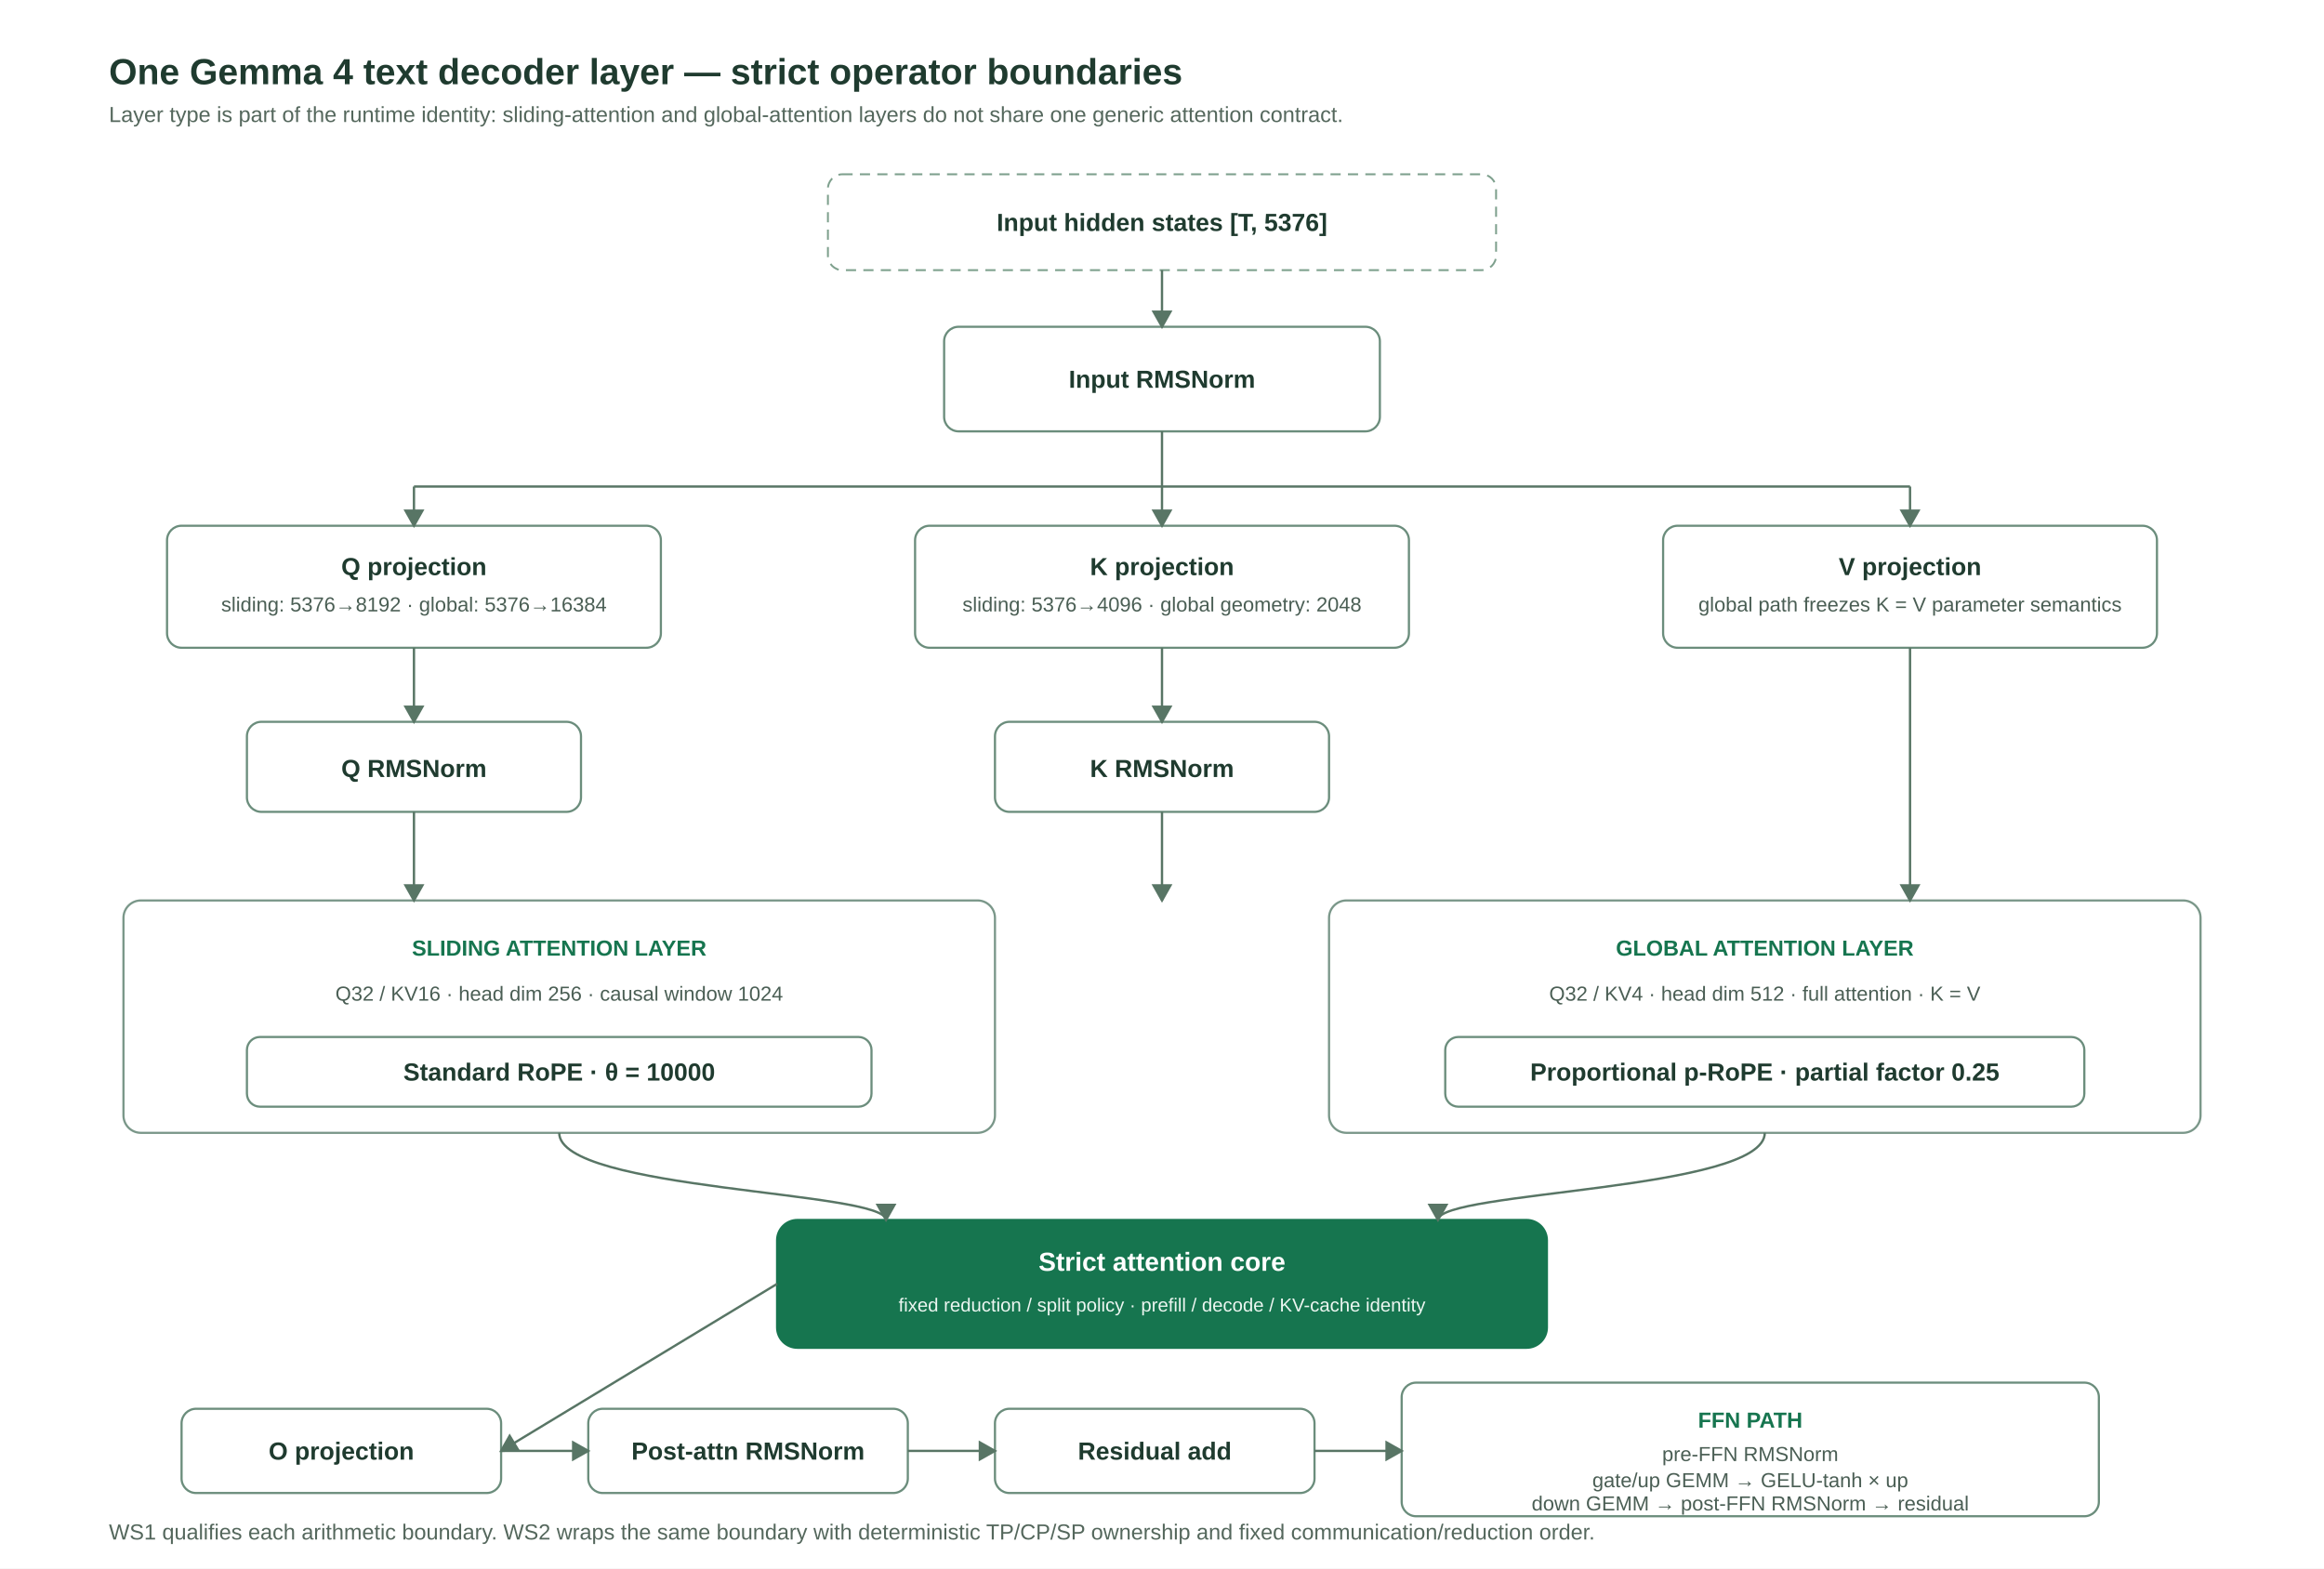
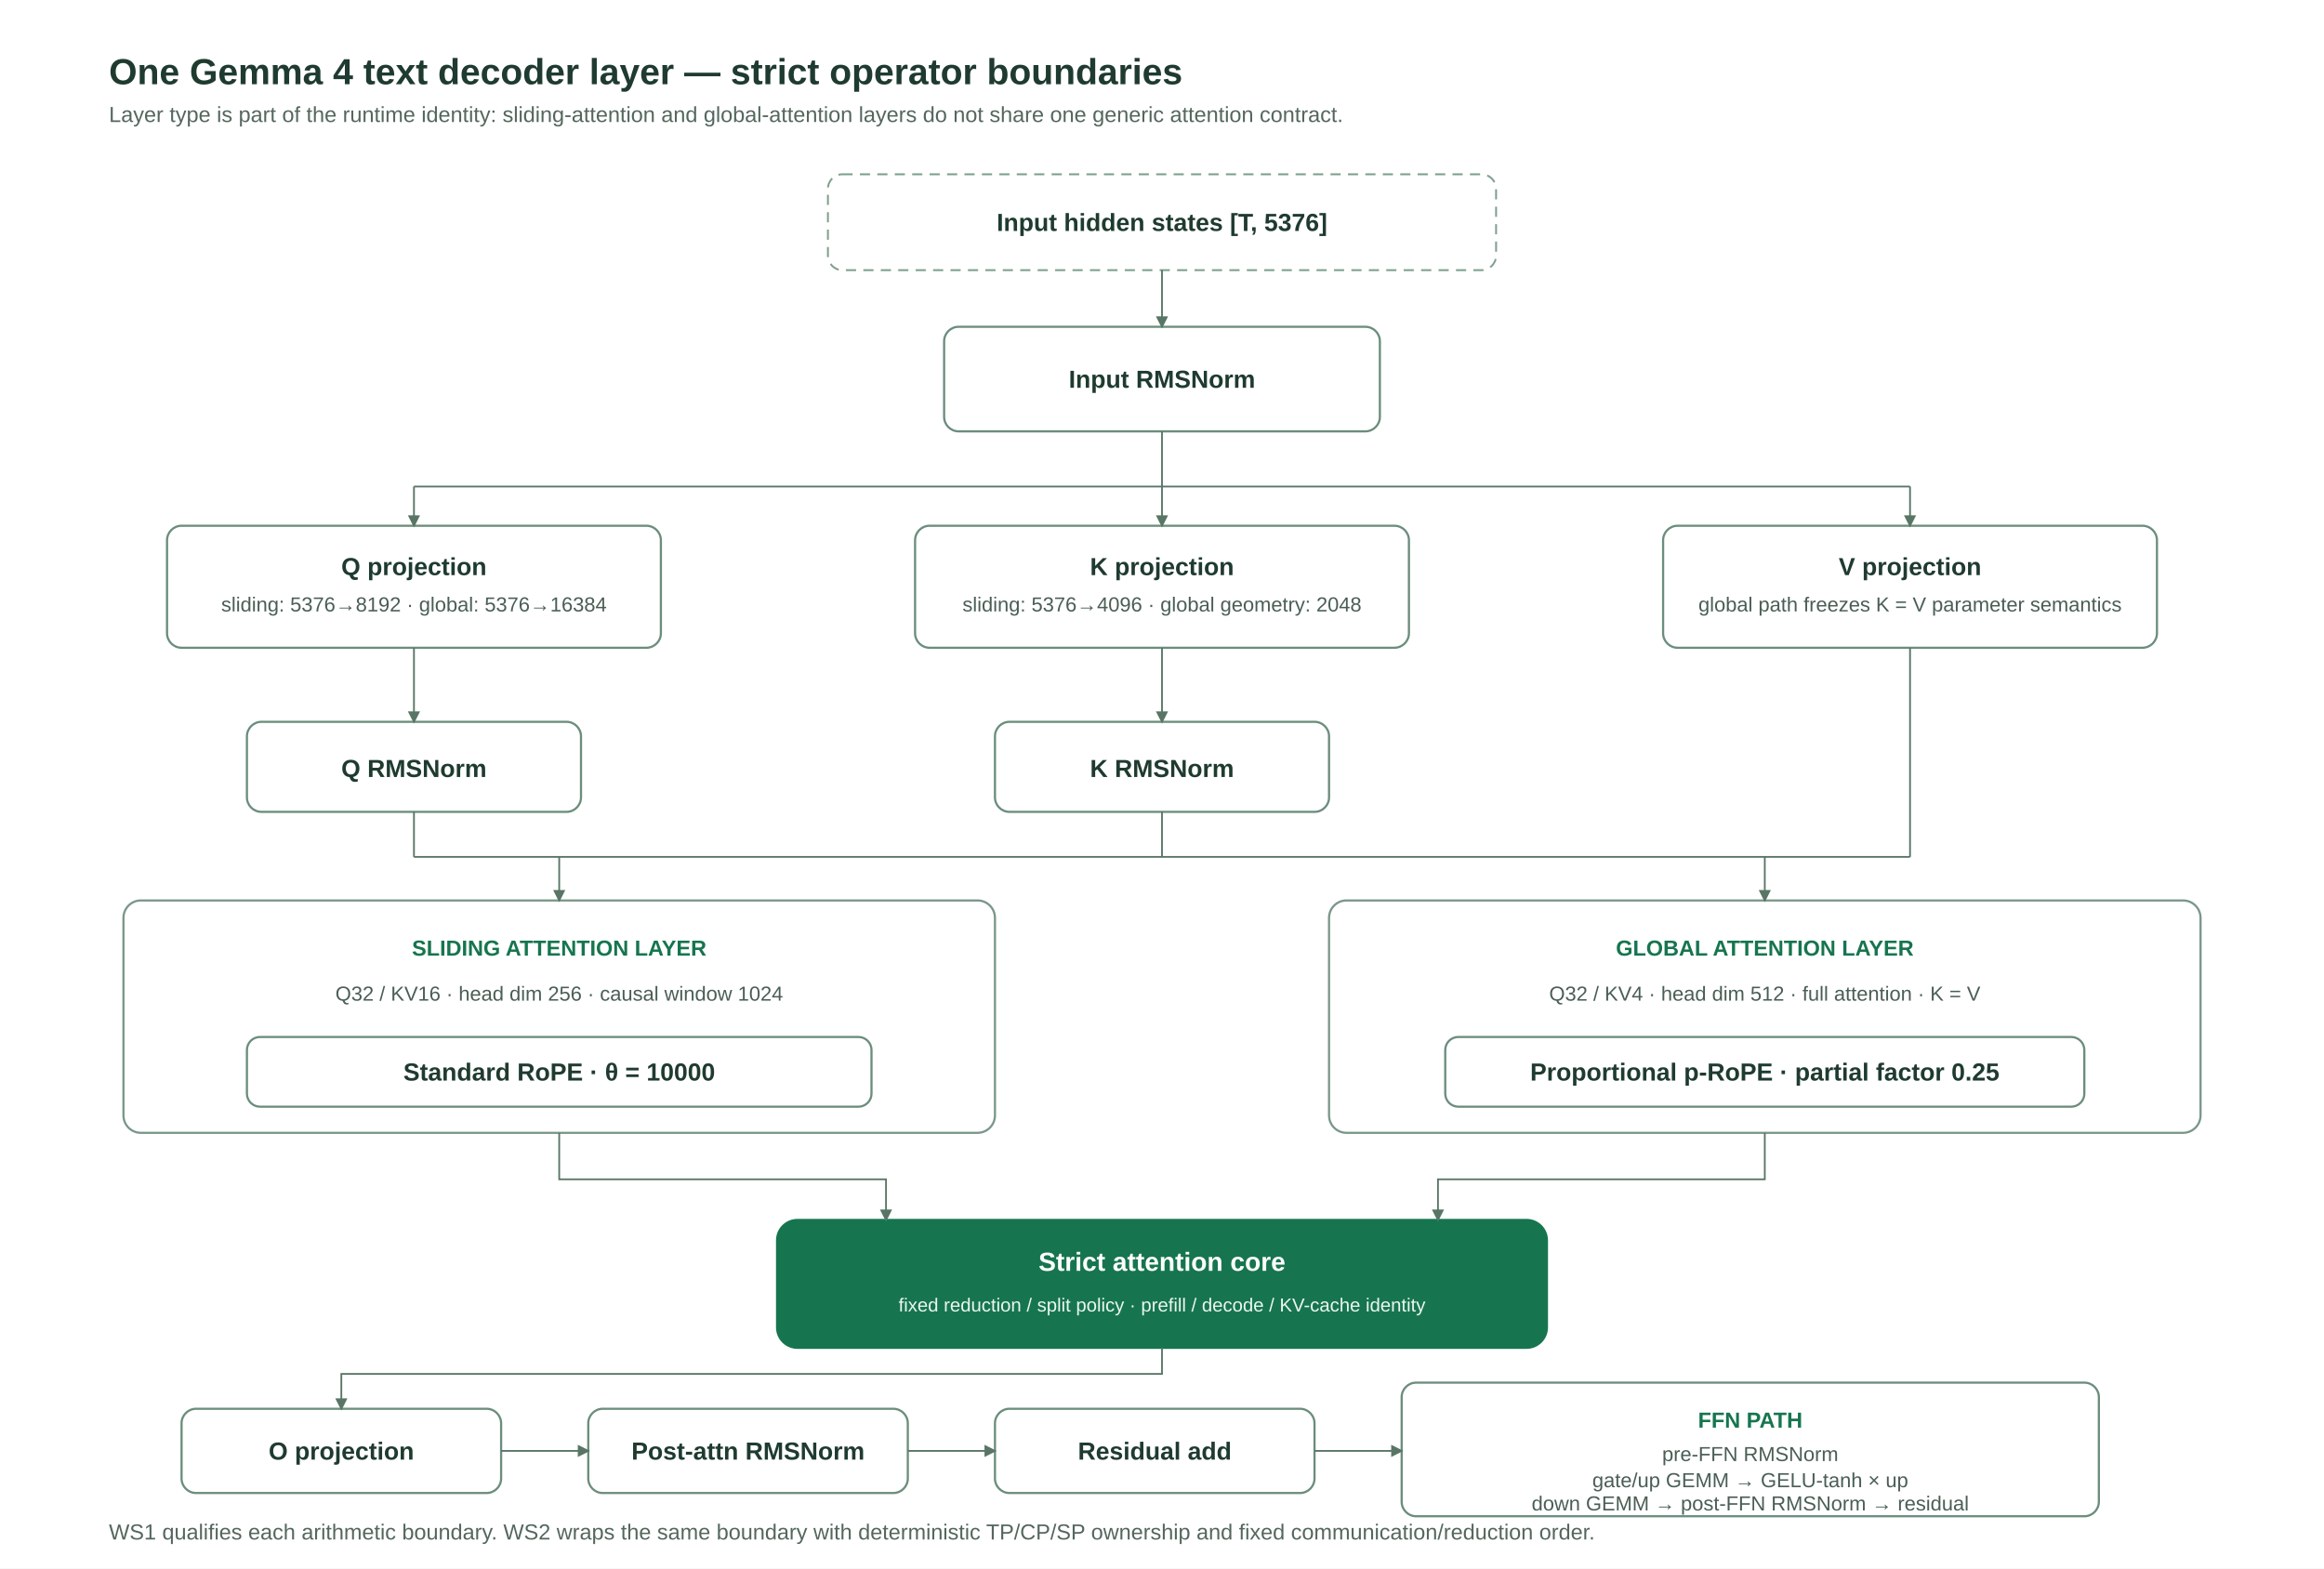
<svg xmlns="http://www.w3.org/2000/svg" width="1600" height="1080" viewBox="0 0 1600 1080">
  <defs>
    <style>
      .title { font-family: Arial, Helvetica, sans-serif; font-size: 25px; font-weight: 700; fill: #1f3b2f; }
      .subtitle { font-family: Arial, Helvetica, sans-serif; font-size: 15px; fill: #54675c; }
      .box { fill: #ffffff; stroke: #6b8d7c; stroke-width: 1.5; }
      .dashbox { fill: #ffffff; stroke: #7ea08d; stroke-width: 1.3; stroke-dasharray: 7 5; }
      .core { fill: #16754f; stroke: #16754f; stroke-width: 1.5; }
      .section { fill: #ffffff; stroke: #7a9789; stroke-width: 1.5; }
      .label { font-family: Arial, Helvetica, sans-serif; font-size: 17px; font-weight: 700; fill: #1f3b2f; }
      .body { font-family: Arial, Helvetica, sans-serif; font-size: 14px; fill: #4a5e54; }
      .green { font-family: Arial, Helvetica, sans-serif; font-size: 15px; font-weight: 700; fill: #16754f; }
      .core1 { font-family: Arial, Helvetica, sans-serif; font-size: 18px; font-weight: 700; fill: #ffffff; }
      .core2 { font-family: Arial, Helvetica, sans-serif; font-size: 13px; fill: #ecf6f1; }
-       .line { stroke: #587565; stroke-width: 1.6; fill: none; }
+       .line { stroke: #587565; stroke-width: 1.2; fill: none; }
    </style>
-     <marker id="arrow" markerWidth="9" markerHeight="9" refX="7" refY="4.5" orient="auto" markerUnits="strokeWidth">
-       <path d="M0,0 L0,9 L8,4.5 z" fill="#587565" />
+     <marker id="arrow" markerWidth="7" markerHeight="7" refX="6" refY="3.5" orient="auto" markerUnits="strokeWidth">
+       <path d="M0,0 L0,7 L7,3.5 z" fill="#587565" />
    </marker>
  </defs>
  <rect x="0" y="0" width="1600" height="1080" fill="#ffffff" />
  <text class="title" x="75" y="58">One Gemma 4 text decoder layer — strict operator boundaries</text>
  <text class="subtitle" x="75" y="84">Layer type is part of the runtime identity: sliding-attention and global-attention layers do not share one generic attention contract.</text>
  <rect class="dashbox" x="570" y="120" width="460" height="66" rx="10" ry="10" />
  <text class="label" x="800" y="159" text-anchor="middle">Input hidden states [T, 5376]</text>
  <rect class="box" x="650" y="225" width="300" height="72" rx="10" ry="10" />
  <text class="label" x="800" y="267" text-anchor="middle">Input RMSNorm</text>
  <rect class="box" x="115" y="362" width="340" height="84" rx="10" ry="10" />
  <text class="label" x="285" y="396" text-anchor="middle">Q projection</text>
  <text class="body" x="285" y="421" text-anchor="middle">sliding: 5376→8192 · global: 5376→16384</text>
  <rect class="box" x="630" y="362" width="340" height="84" rx="10" ry="10" />
  <text class="label" x="800" y="396" text-anchor="middle">K projection</text>
  <text class="body" x="800" y="421" text-anchor="middle">sliding: 5376→4096 · global geometry: 2048</text>
  <rect class="box" x="1145" y="362" width="340" height="84" rx="10" ry="10" />
  <text class="label" x="1315" y="396" text-anchor="middle">V projection</text>
  <text class="body" x="1315" y="421" text-anchor="middle">global path freezes K = V parameter semantics</text>
  <rect class="box" x="170" y="497" width="230" height="62" rx="10" ry="10" />
  <text class="label" x="285" y="535" text-anchor="middle">Q RMSNorm</text>
  <rect class="box" x="685" y="497" width="230" height="62" rx="10" ry="10" />
  <text class="label" x="800" y="535" text-anchor="middle">K RMSNorm</text>
  <rect class="section" x="85" y="620" width="600" height="160" rx="12" ry="12" />
  <text class="green" x="385" y="658" text-anchor="middle">SLIDING ATTENTION LAYER</text>
  <text class="body" x="385" y="689" text-anchor="middle">Q32 / KV16 · head dim 256 · causal window 1024</text>
  <rect class="box" x="170" y="714" width="430" height="48" rx="9" ry="9" />
  <text class="label" x="385" y="744" text-anchor="middle">Standard RoPE · θ = 10000</text>
  <rect class="section" x="915" y="620" width="600" height="160" rx="12" ry="12" />
  <text class="green" x="1215" y="658" text-anchor="middle">GLOBAL ATTENTION LAYER</text>
  <text class="body" x="1215" y="689" text-anchor="middle">Q32 / KV4 · head dim 512 · full attention · K = V</text>
  <rect class="box" x="995" y="714" width="440" height="48" rx="9" ry="9" />
  <text class="label" x="1215" y="744" text-anchor="middle">Proportional p-RoPE · partial factor 0.25</text>
  <rect class="core" x="535" y="840" width="530" height="88" rx="14" ry="14" />
  <text class="core1" x="800" y="875" text-anchor="middle">Strict attention core</text>
  <text class="core2" x="800" y="903" text-anchor="middle">fixed reduction / split policy · prefill / decode / KV-cache identity</text>
  <rect class="box" x="125" y="970" width="220" height="58" rx="10" ry="10" />
  <text class="label" x="235" y="1005" text-anchor="middle">O projection</text>
  <rect class="box" x="405" y="970" width="220" height="58" rx="10" ry="10" />
  <text class="label" x="515" y="1005" text-anchor="middle">Post-attn RMSNorm</text>
  <rect class="box" x="685" y="970" width="220" height="58" rx="10" ry="10" />
  <text class="label" x="795" y="1005" text-anchor="middle">Residual add</text>
  <rect class="box" x="965" y="952" width="480" height="92" rx="10" ry="10" />
  <text class="green" x="1205" y="983" text-anchor="middle">FFN PATH</text>
  <text class="body" x="1205" y="1006" text-anchor="middle">pre-FFN RMSNorm</text>
  <text class="body" x="1205" y="1024" text-anchor="middle">gate/up GEMM → GELU-tanh × up</text>
  <text class="body" x="1205" y="1040" text-anchor="middle">down GEMM → post-FFN RMSNorm → residual</text>
  <text class="subtitle" x="75" y="1060">WS1 qualifies each arithmetic boundary. WS2 wraps the same boundary with deterministic TP/CP/SP ownership and fixed communication/reduction order.</text>
  <line class="line" x1="800" y1="186" x2="800" y2="225" marker-end="url(#arrow)" />
  <line class="line" x1="800" y1="297" x2="800" y2="335" />
-   <line class="line" x1="800" y1="335" x2="285" y2="335" />
+   <line class="line" x1="285" y1="335" x2="1315" y2="335" />
  <line class="line" x1="285" y1="335" x2="285" y2="362" marker-end="url(#arrow)" />
  <line class="line" x1="800" y1="335" x2="800" y2="362" marker-end="url(#arrow)" />
-   <line class="line" x1="800" y1="335" x2="1315" y2="335" />
  <line class="line" x1="1315" y1="335" x2="1315" y2="362" marker-end="url(#arrow)" />
  <line class="line" x1="285" y1="446" x2="285" y2="497" marker-end="url(#arrow)" />
  <line class="line" x1="800" y1="446" x2="800" y2="497" marker-end="url(#arrow)" />
-   <path class="line" d="M285 559 L285 620" marker-end="url(#arrow)" />
-   <path class="line" d="M800 559 L800 620" marker-end="url(#arrow)" />
-   <path class="line" d="M1315 446 L1315 620" marker-end="url(#arrow)" />
-   <path class="line" d="M385 780 C385 820 610 820 610 840" marker-end="url(#arrow)" />
-   <path class="line" d="M1215 780 C1215 820 990 820 990 840" marker-end="url(#arrow)" />
-   <line class="line" x1="535" y1="884" x2="345" y2="999" marker-end="url(#arrow)" />
+   <line class="line" x1="285" y1="559" x2="285" y2="590" />
+   <line class="line" x1="800" y1="559" x2="800" y2="590" />
+   <line class="line" x1="1315" y1="446" x2="1315" y2="590" />
+   <line class="line" x1="285" y1="590" x2="1315" y2="590" />
+   <line class="line" x1="385" y1="590" x2="385" y2="620" marker-end="url(#arrow)" />
+   <line class="line" x1="1215" y1="590" x2="1215" y2="620" marker-end="url(#arrow)" />
+   <path class="line" d="M385 780 L385 812 L610 812 L610 840" marker-end="url(#arrow)" />
+   <path class="line" d="M1215 780 L1215 812 L990 812 L990 840" marker-end="url(#arrow)" />
+   <path class="line" d="M800 928 L800 946 L235 946 L235 970" marker-end="url(#arrow)" />
  <line class="line" x1="345" y1="999" x2="405" y2="999" marker-end="url(#arrow)" />
  <line class="line" x1="625" y1="999" x2="685" y2="999" marker-end="url(#arrow)" />
  <line class="line" x1="905" y1="999" x2="965" y2="999" marker-end="url(#arrow)" />
</svg>
